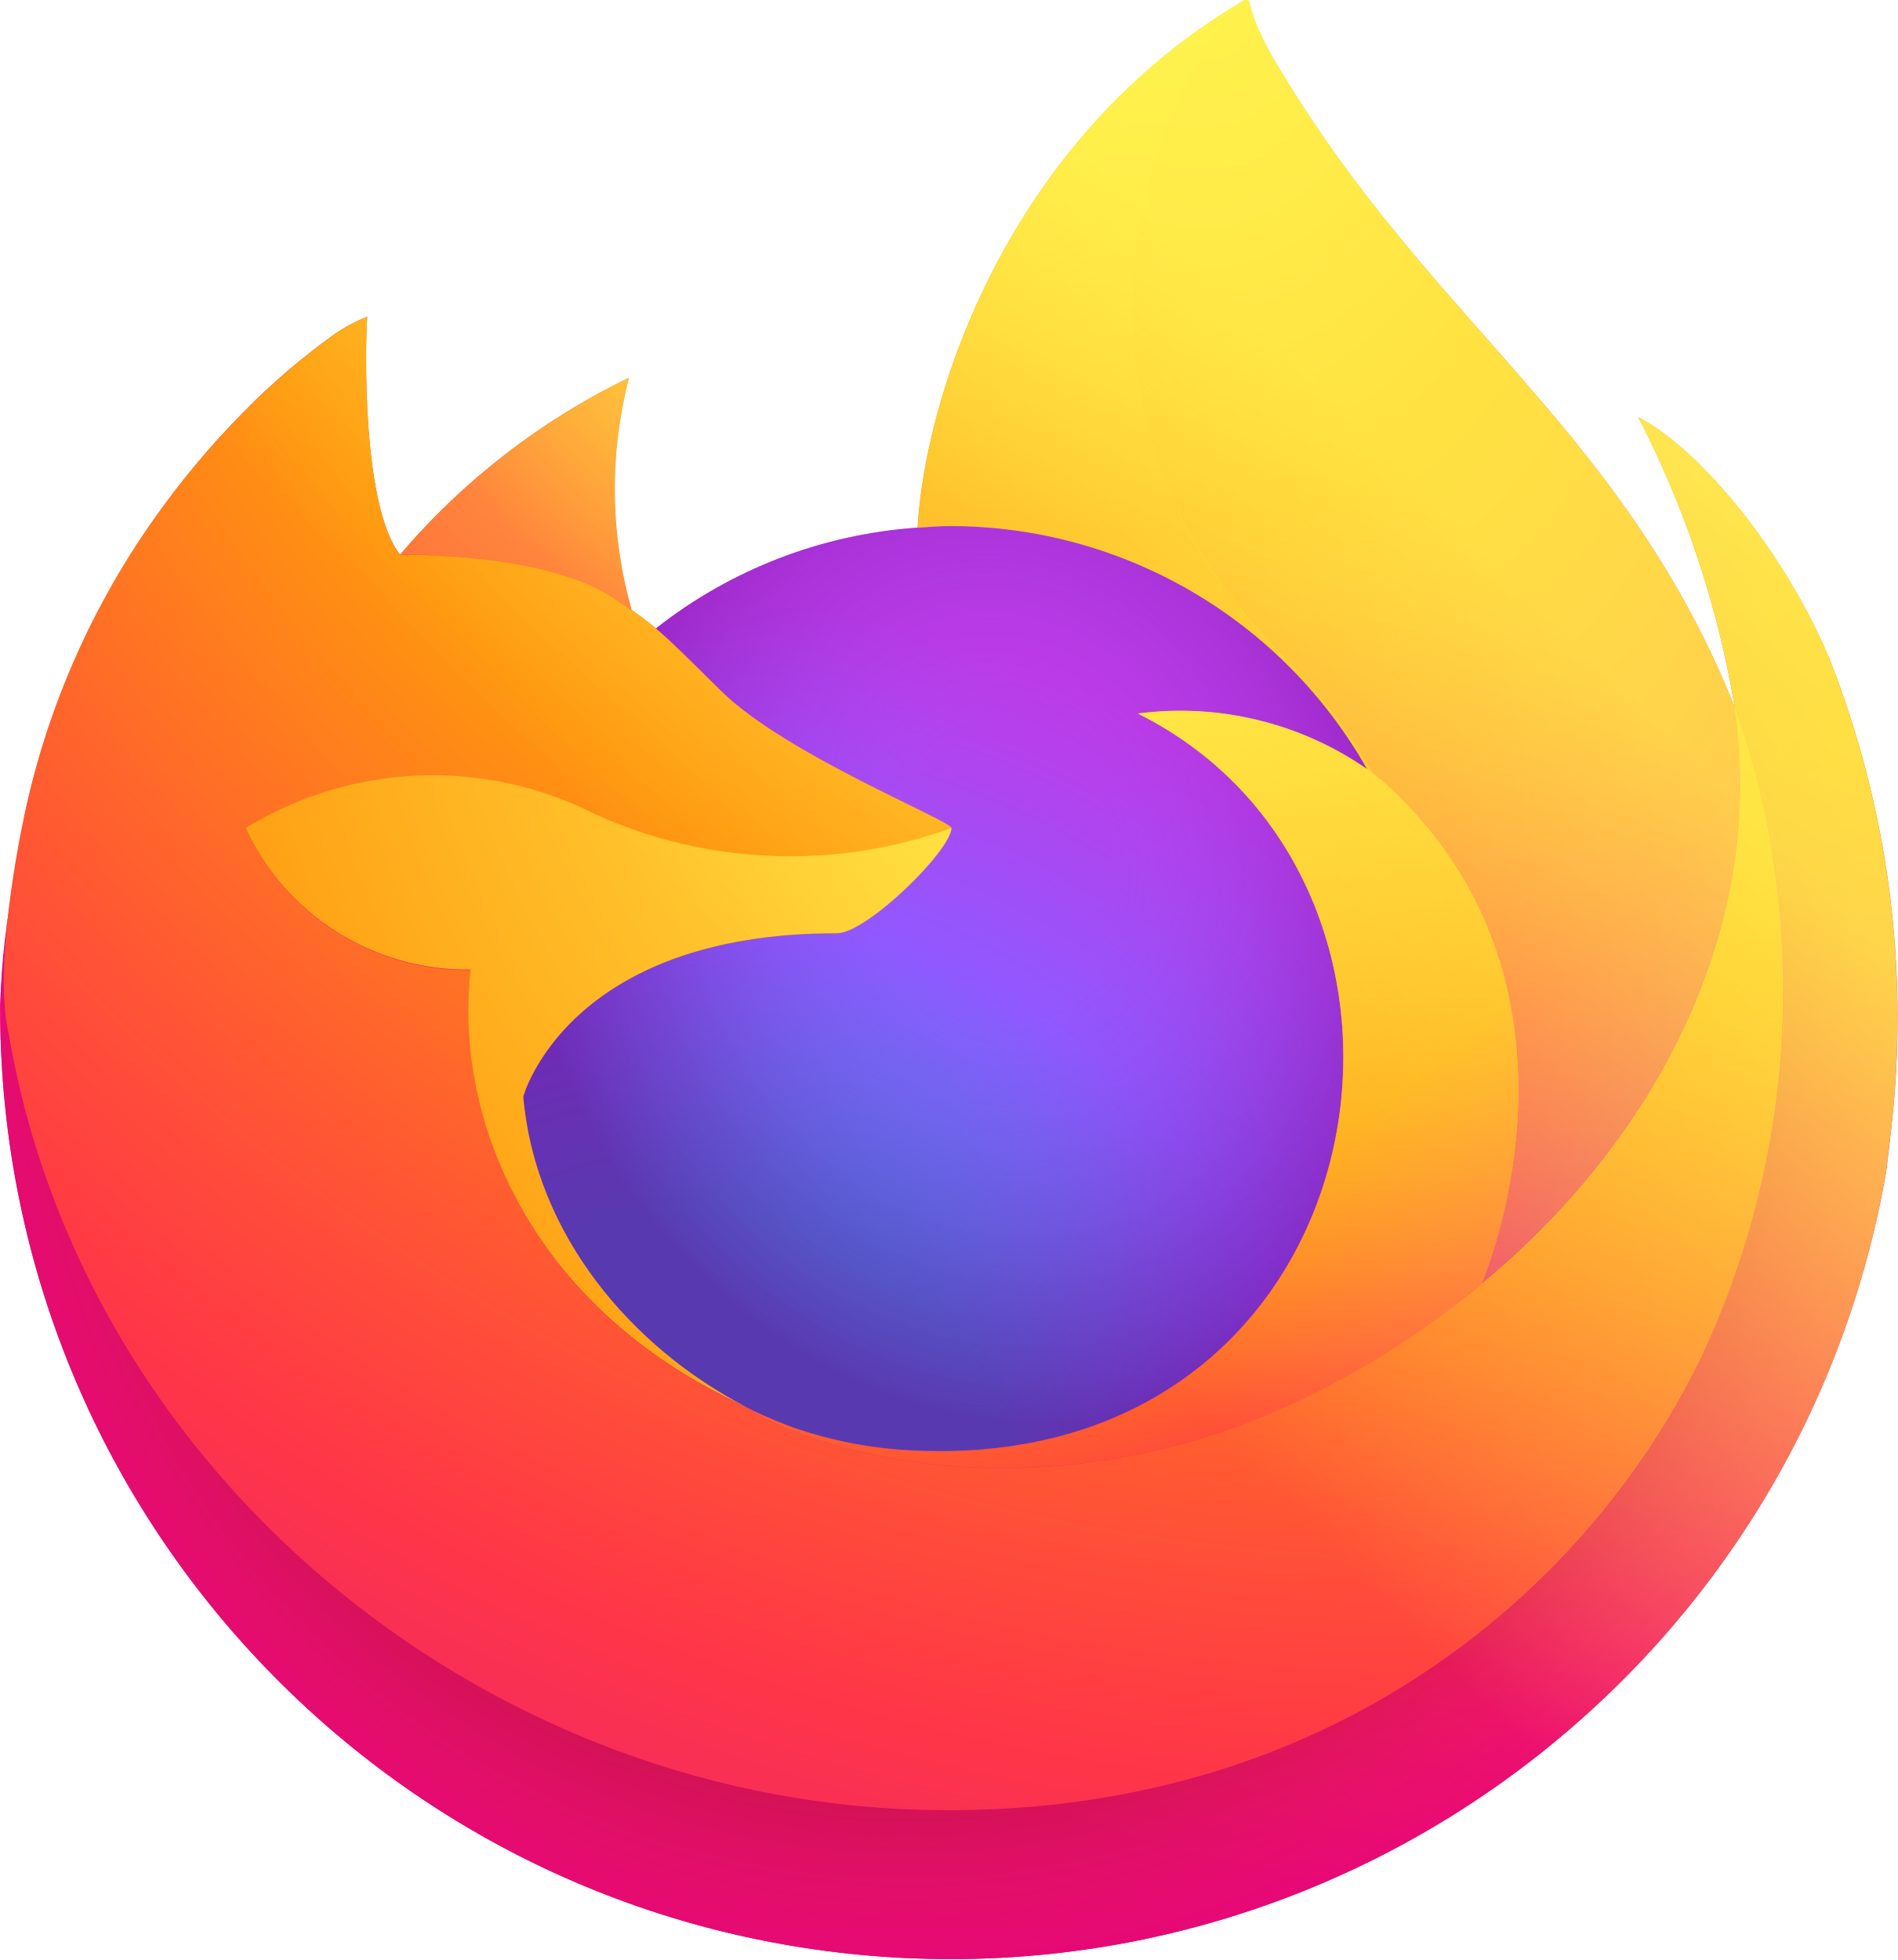
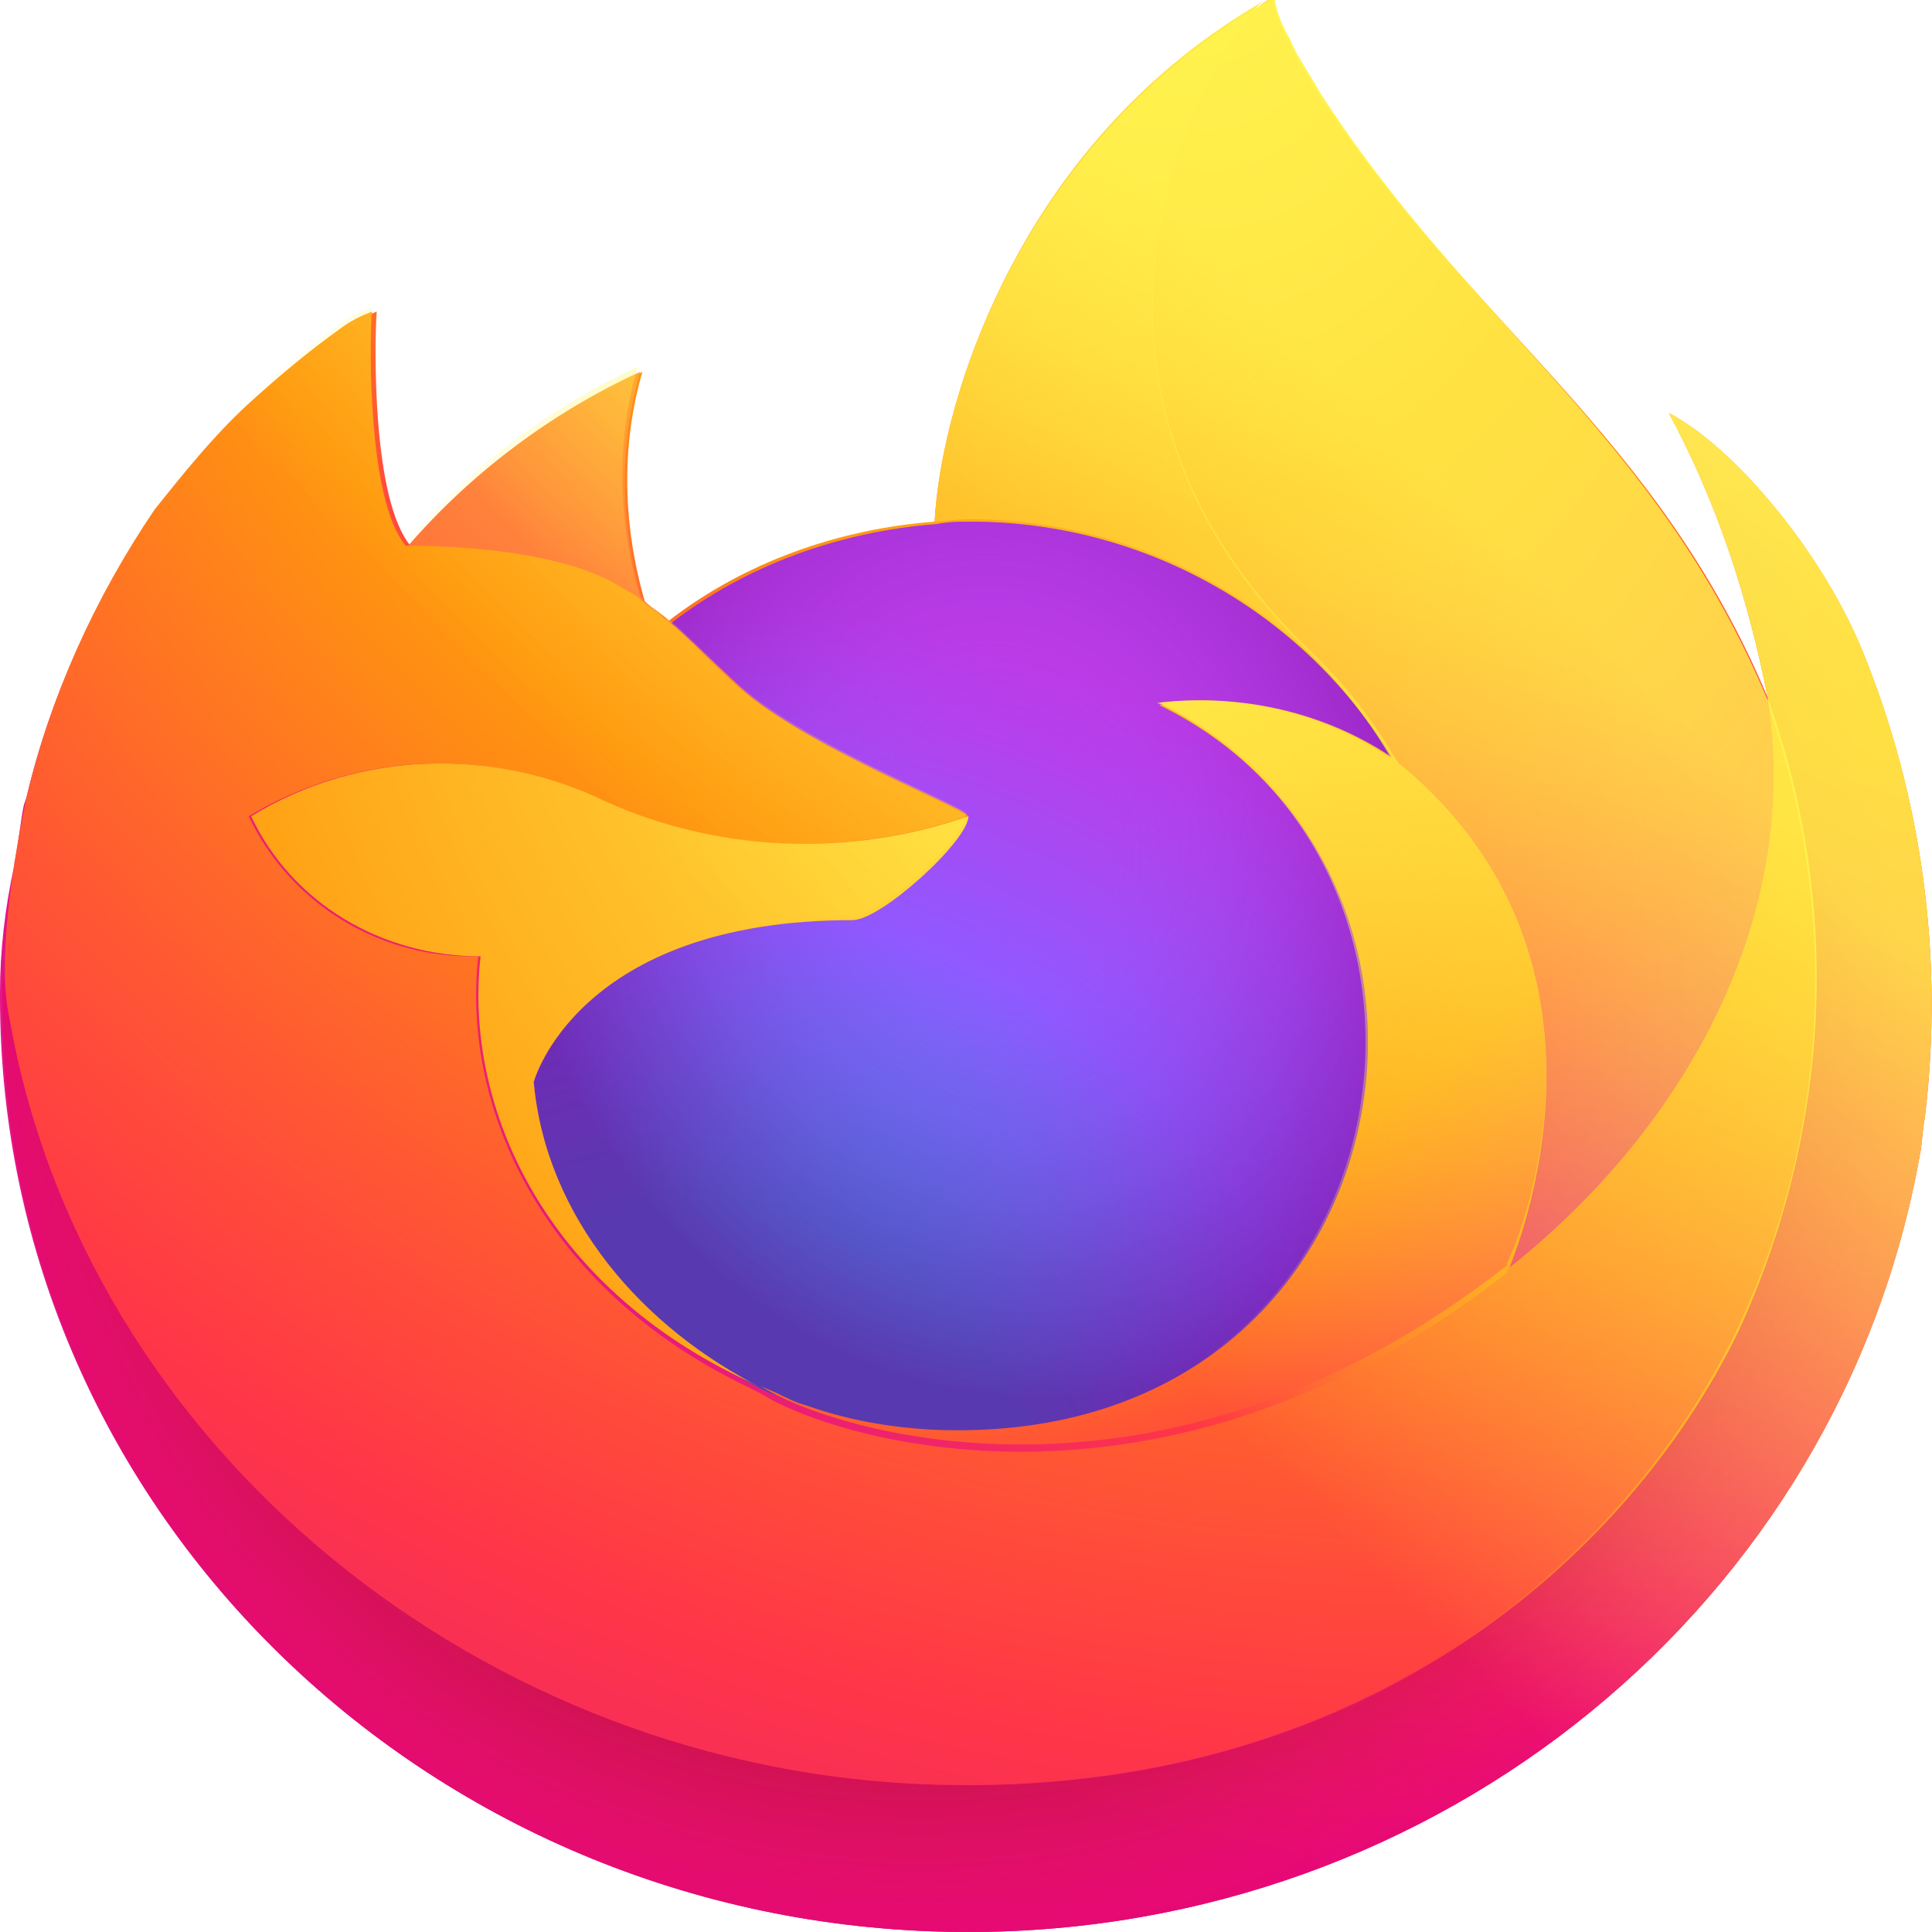
- <svg xmlns="http://www.w3.org/2000/svg" width="77.42" height="79.97" version="1.1" viewBox="0 0 77.42 79.97">
-   <defs>
-     <linearGradient id="a" x1="70.79" x2="6.447" y1="12.39" y2="74.47" gradientTransform="translate(-1.3 -.004086)" gradientUnits="userSpaceOnUse">
-       <stop stop-color="#fff44f" offset=".048" />
-       <stop stop-color="#ffe847" offset=".111" />
-       <stop stop-color="#ffc830" offset=".225" />
-       <stop stop-color="#ff980e" offset=".368" />
-       <stop stop-color="#ff8b16" offset=".401" />
-       <stop stop-color="#ff672a" offset=".462" />
-       <stop stop-color="#ff3647" offset=".534" />
-       <stop stop-color="#e31587" offset=".705" />
-     </linearGradient>
-     <radialGradient id="b" cx="-7907" cy="-8515" r="80.8" gradientTransform="translate(7974 8524)" gradientUnits="userSpaceOnUse">
-       <stop stop-color="#ffbd4f" offset=".129" />
-       <stop stop-color="#ffac31" offset=".186" />
-       <stop stop-color="#ff9d17" offset=".247" />
-       <stop stop-color="#ff980e" offset=".283" />
-       <stop stop-color="#ff563b" offset=".403" />
-       <stop stop-color="#ff3750" offset=".467" />
-       <stop stop-color="#f5156c" offset=".71" />
-       <stop stop-color="#eb0878" offset=".782" />
-       <stop stop-color="#e50080" offset=".86" />
-     </radialGradient>
-     <radialGradient id="c" cx="-7937" cy="-8482" r="80.8" gradientTransform="translate(7974 8524)" gradientUnits="userSpaceOnUse">
-       <stop stop-color="#960e18" offset=".3" />
-       <stop stop-color="#b11927" stop-opacity=".74" offset=".351" />
-       <stop stop-color="#db293d" stop-opacity=".343" offset=".435" />
-       <stop stop-color="#f5334b" stop-opacity=".094" offset=".497" />
-       <stop stop-color="#ff3750" stop-opacity="0" offset=".53" />
-     </radialGradient>
-     <radialGradient id="d" cx="-7927" cy="-8533" r="58.53" gradientTransform="translate(7974 8524)" gradientUnits="userSpaceOnUse">
-       <stop stop-color="#fff44f" offset=".132" />
-       <stop stop-color="#ffdc3e" offset=".252" />
-       <stop stop-color="#ff9d12" offset=".506" />
-       <stop stop-color="#ff980e" offset=".526" />
-     </radialGradient>
-     <radialGradient id="e" cx="-7946" cy="-8461" r="38.47" gradientTransform="translate(7974 8524)" gradientUnits="userSpaceOnUse">
-       <stop stop-color="#3a8ee6" offset=".353" />
-       <stop stop-color="#5c79f0" offset=".472" />
-       <stop stop-color="#9059ff" offset=".669" />
-       <stop stop-color="#c139e6" offset="1" />
-     </radialGradient>
-     <radialGradient id="f" cx="-7936" cy="-8492" r="20.4" gradientTransform="matrix(.972 -.235 .275 1.138 10090 7834)" gradientUnits="userSpaceOnUse">
-       <stop stop-color="#9059ff" stop-opacity="0" offset=".206" />
-       <stop stop-color="#8c4ff3" stop-opacity=".064" offset=".278" />
-       <stop stop-color="#7716a8" stop-opacity=".45" offset=".747" />
-       <stop stop-color="#6e008b" stop-opacity=".6" offset=".975" />
-     </radialGradient>
-     <radialGradient id="g" cx="-7938" cy="-8518" r="27.68" gradientTransform="translate(7974 8524)" gradientUnits="userSpaceOnUse">
-       <stop stop-color="#ffe226" offset="0" />
-       <stop stop-color="#ffdb27" offset=".121" />
-       <stop stop-color="#ffc82a" offset=".295" />
-       <stop stop-color="#ffa930" offset=".502" />
-       <stop stop-color="#ff7e37" offset=".732" />
-       <stop stop-color="#ff7139" offset=".792" />
-     </radialGradient>
-     <radialGradient id="h" cx="-7916" cy="-8536" r="118.1" gradientTransform="translate(7974 8524)" gradientUnits="userSpaceOnUse">
-       <stop stop-color="#fff44f" offset=".113" />
-       <stop stop-color="#ff980e" offset=".456" />
-       <stop stop-color="#ff5634" offset=".622" />
-       <stop stop-color="#ff3647" offset=".716" />
-       <stop stop-color="#e31587" offset=".904" />
-     </radialGradient>
-     <radialGradient id="i" cx="-7927" cy="-8523" r="86.5" gradientTransform="matrix(.105 .995 -.653 .069 -4685 8470)" gradientUnits="userSpaceOnUse">
-       <stop stop-color="#fff44f" offset="0" />
-       <stop stop-color="#ffe847" offset=".06" />
-       <stop stop-color="#ffc830" offset=".168" />
-       <stop stop-color="#ff980e" offset=".304" />
-       <stop stop-color="#ff8b16" offset=".356" />
-       <stop stop-color="#ff672a" offset=".455" />
-       <stop stop-color="#ff3647" offset=".57" />
-       <stop stop-color="#e31587" offset=".737" />
-     </radialGradient>
-     <radialGradient id="j" cx="-7938" cy="-8508" r="73.72" gradientTransform="translate(7974 8524)" gradientUnits="userSpaceOnUse">
-       <stop stop-color="#fff44f" offset=".137" />
-       <stop stop-color="#ff980e" offset=".48" />
-       <stop stop-color="#ff5634" offset=".592" />
-       <stop stop-color="#ff3647" offset=".655" />
-       <stop stop-color="#e31587" offset=".904" />
-     </radialGradient>
-     <radialGradient id="k" cx="-7919" cy="-8504" r="80.69" gradientTransform="translate(7974 8524)" gradientUnits="userSpaceOnUse">
-       <stop stop-color="#fff44f" offset=".094" />
-       <stop stop-color="#ffe141" offset=".231" />
-       <stop stop-color="#ffaf1e" offset=".509" />
-       <stop stop-color="#ff980e" offset=".626" />
-     </radialGradient>
-     <linearGradient id="l" x1="70.01" x2="15.27" y1="12.06" y2="66.81" gradientTransform="translate(-1.3 -.004086)" gradientUnits="userSpaceOnUse">
-       <stop stop-color="#fff44f" stop-opacity=".8" offset=".167" />
-       <stop stop-color="#fff44f" stop-opacity=".634" offset=".266" />
-       <stop stop-color="#fff44f" stop-opacity=".217" offset=".489" />
-       <stop stop-color="#fff44f" stop-opacity="0" offset=".6" />
-     </linearGradient>
-   </defs>
-   <path d="m74.62 26.83c-1.684-4.052-5.1-8.427-7.775-9.81a40.27 40.27 0 0 1 3.925 11.76l7e-3 0.065c-4.382-10.92-11.81-15.33-17.88-24.92-0.307-0.485-0.614-0.971-0.913-1.484-0.171-0.293-0.308-0.557-0.427-0.8a7.053 7.053 0 0 1-0.578-1.535 0.1 0.1 0 0 0-0.088-0.1 0.138 0.138 0 0 0-0.073 0c-5e-3 0-0.013 9e-3 -0.019 0.011s-0.019 0.011-0.028 0.015l0.015-0.026c-9.735 5.7-13.04 16.25-13.34 21.53a19.39 19.39 0 0 0-10.67 4.111 11.59 11.59 0 0 0-1-0.758 17.97 17.97 0 0 1-0.109-9.473 28.7 28.7 0 0 0-9.329 7.21h-0.018c-1.536-1.947-1.428-8.367-1.34-9.708a6.928 6.928 0 0 0-1.294 0.687 28.22 28.22 0 0 0-3.788 3.245 33.84 33.84 0 0 0-3.623 4.347v6e-3 -7e-3a32.73 32.73 0 0 0-5.2 11.74l-0.052 0.256c-0.073 0.341-0.336 2.049-0.381 2.42 0 0.029-6e-3 0.056-9e-3 0.085a36.94 36.94 0 0 0-0.629 5.343v0.2a38.76 38.76 0 0 0 76.95 6.554c0.065-0.5 0.118-0.995 0.176-1.5a39.86 39.86 0 0 0-2.514-19.47zm-44.67 30.34c0.181 0.087 0.351 0.181 0.537 0.264l0.027 0.017q-0.282-0.135-0.564-0.281zm8.878-23.38m31.95-4.934v-0.037l7e-3 0.041z" style="fill:url(#a)" />
-   <path d="m74.62 26.83c-1.684-4.052-5.1-8.427-7.775-9.81a40.27 40.27 0 0 1 3.925 11.76v0.037l7e-3 0.041a35.1 35.1 0 0 1-1.206 26.16c-4.442 9.531-15.19 19.3-32.02 18.82-18.18-0.515-34.2-14.01-37.19-31.68-0.545-2.787 0-4.2 0.274-6.465a28.88 28.88 0 0 0-0.623 5.348v0.2a38.76 38.76 0 0 0 76.95 6.554c0.065-0.5 0.118-0.995 0.176-1.5a39.86 39.86 0 0 0-2.514-19.47z" style="fill:url(#b)" />
-   <path d="m74.62 26.83c-1.684-4.052-5.1-8.427-7.775-9.81a40.27 40.27 0 0 1 3.925 11.76v0.037l7e-3 0.041a35.1 35.1 0 0 1-1.206 26.16c-4.442 9.531-15.19 19.3-32.02 18.82-18.18-0.515-34.2-14.01-37.19-31.68-0.545-2.787 0-4.2 0.274-6.465a28.88 28.88 0 0 0-0.623 5.348v0.2a38.76 38.76 0 0 0 76.95 6.554c0.065-0.5 0.118-0.995 0.176-1.5a39.86 39.86 0 0 0-2.514-19.47z" style="fill:url(#c)" />
-   <path d="m55.78 31.38c0.084 0.059 0.162 0.118 0.241 0.177a21.1 21.1 0 0 0-3.6-4.695c-12.05-12.05-3.157-26.12-1.658-26.84l0.015-0.022c-9.735 5.7-13.04 16.25-13.34 21.53 0.452-0.031 0.9-0.069 1.362-0.069a19.56 19.56 0 0 1 16.98 9.917z" style="fill:url(#d)" />
-   <path d="m38.82 33.79c-0.064 0.964-3.47 4.289-4.661 4.289-11.02 0-12.81 6.667-12.81 6.667 0.488 5.614 4.4 10.24 9.129 12.68 0.216 0.112 0.435 0.213 0.654 0.312q0.569 0.252 1.138 0.466a17.24 17.24 0 0 0 5.043 0.973c19.32 0.906 23.06-23.1 9.119-30.07a13.38 13.38 0 0 1 9.345 2.269 19.56 19.56 0 0 0-16.98-9.917c-0.46 0-0.91 0.038-1.362 0.069a19.39 19.39 0 0 0-10.67 4.111c0.591 0.5 1.258 1.168 2.663 2.553 2.63 2.591 9.375 5.275 9.39 5.59z" style="fill:url(#e)" />
-   <path d="m38.82 33.79c-0.064 0.964-3.47 4.289-4.661 4.289-11.02 0-12.81 6.667-12.81 6.667 0.488 5.614 4.4 10.24 9.129 12.68 0.216 0.112 0.435 0.213 0.654 0.312q0.569 0.252 1.138 0.466a17.24 17.24 0 0 0 5.043 0.973c19.32 0.906 23.06-23.1 9.119-30.07a13.38 13.38 0 0 1 9.345 2.269 19.56 19.56 0 0 0-16.98-9.917c-0.46 0-0.91 0.038-1.362 0.069a19.39 19.39 0 0 0-10.67 4.111c0.591 0.5 1.258 1.168 2.663 2.553 2.63 2.591 9.375 5.275 9.39 5.59z" style="fill:url(#f)" />
-   <path d="m24.96 24.36c0.314 0.2 0.573 0.374 0.8 0.531a17.97 17.97 0 0 1-0.109-9.473 28.7 28.7 0 0 0-9.329 7.21c0.189-5e-3 5.811-0.106 8.638 1.732z" style="fill:url(#g)" />
-   <path d="m0.354 42.16c2.991 17.67 19.01 31.17 37.19 31.68 16.83 0.476 27.58-9.294 32.02-18.82a35.1 35.1 0 0 0 1.206-26.16v-0.037c0-0.029-6e-3 -0.046 0-0.037l7e-3 0.065c1.375 8.977-3.191 17.67-10.33 23.56l-0.022 0.05c-13.91 11.33-27.22 6.834-29.91 5q-0.282-0.135-0.564-0.281c-8.109-3.876-11.46-11.26-10.74-17.6a9.953 9.953 0 0 1-9.181-5.775 14.62 14.62 0 0 1 14.25-0.572 19.3 19.3 0 0 0 14.55 0.572c-0.015-0.315-6.76-3-9.39-5.59-1.405-1.385-2.072-2.052-2.663-2.553a11.59 11.59 0 0 0-1-0.758c-0.23-0.157-0.489-0.327-0.8-0.531-2.827-1.838-8.449-1.737-8.635-1.732h-0.018c-1.536-1.947-1.428-8.367-1.34-9.708a6.928 6.928 0 0 0-1.294 0.687 28.22 28.22 0 0 0-3.788 3.245 33.84 33.84 0 0 0-3.638 4.337v6e-3 -7e-3a32.73 32.73 0 0 0-5.2 11.74c-0.019 0.079-1.396 6.099-0.717 9.221z" style="fill:url(#h)" />
-   <path d="m52.42 26.86a21.1 21.1 0 0 1 3.6 4.7c0.213 0.161 0.412 0.321 0.581 0.476 8.787 8.1 4.183 19.55 3.84 20.36 7.138-5.881 11.7-14.58 10.33-23.56-4.384-10.93-11.82-15.34-17.88-24.93-0.307-0.485-0.614-0.971-0.913-1.484-0.171-0.293-0.308-0.557-0.427-0.8a7.053 7.053 0 0 1-0.578-1.535 0.1 0.1 0 0 0-0.088-0.1 0.138 0.138 0 0 0-0.073 0c-5e-3 0-0.013 9e-3 -0.019 0.011s-0.019 0.011-0.028 0.015c-1.499 0.711-10.39 14.79 1.66 26.83z" style="fill:url(#i)" />
-   <path d="m56.6 32.04c-0.169-0.155-0.368-0.315-0.581-0.476-0.079-0.059-0.157-0.118-0.241-0.177a13.38 13.38 0 0 0-9.345-2.269c13.94 6.97 10.2 30.97-9.119 30.07a17.24 17.24 0 0 1-5.043-0.973q-0.569-0.213-1.138-0.466c-0.219-0.1-0.438-0.2-0.654-0.312l0.027 0.017c2.694 1.839 16 6.332 29.91-5l0.022-0.05c0.347-0.81 4.951-12.26-3.84-20.36z" style="fill:url(#j)" />
-   <path d="m21.35 44.74s1.789-6.667 12.81-6.667c1.191 0 4.6-3.325 4.661-4.289a19.3 19.3 0 0 1-14.55-0.572 14.62 14.62 0 0 0-14.25 0.572 9.953 9.953 0 0 0 9.181 5.775c-0.718 6.337 2.632 13.72 10.74 17.6 0.181 0.087 0.351 0.181 0.537 0.264-4.733-2.445-8.641-7.069-9.129-12.68z" style="fill:url(#k)" />
-   <path d="m74.62 26.83c-1.684-4.052-5.1-8.427-7.775-9.81a40.27 40.27 0 0 1 3.925 11.76l7e-3 0.065c-4.382-10.92-11.81-15.33-17.88-24.92-0.307-0.485-0.614-0.971-0.913-1.484-0.171-0.293-0.308-0.557-0.427-0.8a7.053 7.053 0 0 1-0.578-1.535 0.1 0.1 0 0 0-0.088-0.1 0.138 0.138 0 0 0-0.073 0c-5e-3 0-0.013 9e-3 -0.019 0.011s-0.019 0.011-0.028 0.015l0.015-0.026c-9.735 5.7-13.04 16.25-13.34 21.53 0.452-0.031 0.9-0.069 1.362-0.069a19.56 19.56 0 0 1 16.98 9.917 13.38 13.38 0 0 0-9.345-2.269c13.94 6.97 10.2 30.97-9.119 30.07a17.24 17.24 0 0 1-5.043-0.973q-0.569-0.213-1.138-0.466c-0.219-0.1-0.438-0.2-0.654-0.312l0.027 0.017q-0.282-0.135-0.564-0.281c0.181 0.087 0.351 0.181 0.537 0.264-4.733-2.446-8.641-7.07-9.129-12.68 0 0 1.789-6.667 12.81-6.667 1.191 0 4.6-3.325 4.661-4.289-0.015-0.315-6.76-3-9.39-5.59-1.405-1.385-2.072-2.052-2.663-2.553a11.59 11.59 0 0 0-1-0.758 17.97 17.97 0 0 1-0.109-9.473 28.7 28.7 0 0 0-9.329 7.21h-0.018c-1.536-1.947-1.428-8.367-1.34-9.708a6.928 6.928 0 0 0-1.294 0.687 28.22 28.22 0 0 0-3.788 3.245 33.84 33.84 0 0 0-3.623 4.347v6e-3 -7e-3a32.73 32.73 0 0 0-5.2 11.74l-0.052 0.256c-0.073 0.341-0.4 2.073-0.447 2.445v0a45.09 45.09 0 0 0-0.572 5.403v0.2a38.76 38.76 0 0 0 76.95 6.554c0.065-0.5 0.118-0.995 0.176-1.5a39.86 39.86 0 0 0-2.514-19.47zm-3.845 1.991 7e-3 0.041z" style="fill:url(#l)" />
+ <svg xmlns="http://www.w3.org/2000/svg" viewBox="0 0 80 80" style="enable-background:new 0 0 80 80" xml:space="preserve">
+   <linearGradient id="a" gradientUnits="userSpaceOnUse" x1="72.657" y1="63.385" x2="7.104" y2=".137" gradientTransform="matrix(1 0 0 -1 -1.3 75.206)">
+     <stop offset=".048" style="stop-color:#fff44f" />
+     <stop offset=".111" style="stop-color:#ffe847" />
+     <stop offset=".225" style="stop-color:#ffc830" />
+     <stop offset=".368" style="stop-color:#ff980e" />
+     <stop offset=".401" style="stop-color:#ff8b16" />
+     <stop offset=".462" style="stop-color:#ff672a" />
+     <stop offset=".534" style="stop-color:#ff3647" />
+     <stop offset=".705" style="stop-color:#e31587" />
+   </linearGradient>
+   <path d="M77.1 26.9c-1.7-4.1-5.3-8.4-8-9.8 2 3.7 3.3 7.7 4.1 11.8v.1C68.6 18 60.9 13.5 54.7 3.9l-.9-1.5c-.2-.3-.3-.6-.4-.8-.3-.5-.5-1-.6-1.5 0-.1 0-.1-.1-.1h-.1C42.4 5.7 39 16.3 38.7 21.6c-4 .3-7.9 1.7-11 4.1-.3-.3-.7-.5-1-.8-.9-3.1-1-6.4-.1-9.5-3.7 1.7-7 4.2-9.6 7.2-1.6-1.9-1.5-8.4-1.4-9.7-.5.2-.9.4-1.3.7-1.4 1-2.7 2.1-3.9 3.2-1.4 1.3-2.6 2.8-3.7 4.3-2.8 3.7-4.6 7.7-5.6 11.9l-.1.3c-.1.3-.3 2.1-.4 2.4v.1c-.4 1.8-.6 3.6-.6 5.3v.2C0 62.7 18 80 40.1 80c19.5 0 36.1-13.6 39.4-32.2.1-.5.1-1 .2-1.5.8-6.6-.1-13.3-2.6-19.4zM30.9 57.2l.6.3-.6-.3zm42.2-28.3z" style="fill:url(#a)" />
+   <radialGradient id="b" cx="-7905.715" cy="8590.171" r="80.8" gradientTransform="matrix(1.0333 0 0 -1.0005 8238.123 8603.77)" gradientUnits="userSpaceOnUse">
+     <stop offset=".129" style="stop-color:#ffbd4f" />
+     <stop offset=".186" style="stop-color:#ffac31" />
+     <stop offset=".247" style="stop-color:#ff9d17" />
+     <stop offset=".283" style="stop-color:#ff980e" />
+     <stop offset=".403" style="stop-color:#ff563b" />
+     <stop offset=".467" style="stop-color:#ff3750" />
+     <stop offset=".71" style="stop-color:#f5156c" />
+     <stop offset=".782" style="stop-color:#eb0878" />
+     <stop offset=".86" style="stop-color:#e50080" />
+   </radialGradient>
+   <path d="M77.1 26.9c-1.7-4.1-5.3-8.4-8-9.8 2 3.7 3.3 7.7 4.1 11.8 3.1 8.6 2.6 17.9-1.2 26.2-4.6 9.5-15.7 19.3-33.1 18.8C20 73.4 3.5 59.9.4 42.2c-.6-2.8 0-4.2.3-6.5-.4 1.8-.6 3.6-.6 5.4v.2C0 62.7 18 80 40.1 80c19.5 0 36.1-13.6 39.4-32.2.1-.5.1-1 .2-1.5.8-6.6-.1-13.3-2.6-19.4z" style="fill:url(#b)" />
+   <radialGradient id="c" cx="-7935.715" cy="8557.171" r="80.8" gradientTransform="matrix(1.0333 0 0 -1.0005 8238.123 8603.77)" gradientUnits="userSpaceOnUse">
+     <stop offset=".3" style="stop-color:#960e18" />
+     <stop offset=".351" style="stop-color:#b11927;stop-opacity:.74" />
+     <stop offset=".435" style="stop-color:#db293d;stop-opacity:.343" />
+     <stop offset=".497" style="stop-color:#f5334b;stop-opacity:9.400000e-02" />
+     <stop offset=".53" style="stop-color:#ff3750;stop-opacity:0" />
+   </radialGradient>
+   <path d="M77.1 26.9c-1.7-4.1-5.3-8.4-8-9.8 2 3.7 3.3 7.7 4.1 11.8 3.1 8.6 2.6 17.9-1.2 26.2-4.6 9.5-15.7 19.3-33.1 18.8C20 73.4 3.5 59.9.4 42.2c-.6-2.8 0-4.2.3-6.5-.4 1.8-.6 3.6-.6 5.4v.2C0 62.7 18 80 40.1 80c19.5 0 36.1-13.6 39.4-32.2.1-.5.1-1 .2-1.5.8-6.6-.1-13.3-2.6-19.4z" style="fill:url(#c)" />
+   <radialGradient id="d" cx="-7925.715" cy="8608.171" r="58.53" gradientTransform="matrix(1.0333 0 0 -1.0005 8238.123 8603.77)" gradientUnits="userSpaceOnUse">
+     <stop offset=".132" style="stop-color:#fff44f" />
+     <stop offset=".252" style="stop-color:#ffdc3e" />
+     <stop offset=".506" style="stop-color:#ff9d12" />
+     <stop offset=".526" style="stop-color:#ff980e" />
+   </radialGradient>
+   <path d="M57.6 31.4c.1.1.2.1.2.2-1-1.7-2.3-3.3-3.7-4.7C41.7 14.8 50.9.8 52.4 0 42.4 5.7 39 16.3 38.7 21.6c.5 0 .9-.1 1.4-.1 7.3 0 14 3.8 17.5 9.9z" style="fill:url(#d)" />
+   <radialGradient id="e" cx="-7944.715" cy="8536.171" r="38.47" gradientTransform="matrix(1.0333 0 0 -1.0005 8238.123 8603.77)" gradientUnits="userSpaceOnUse">
+     <stop offset=".353" style="stop-color:#3a8ee6" />
+     <stop offset=".472" style="stop-color:#5c79f0" />
+     <stop offset=".669" style="stop-color:#9059ff" />
+     <stop offset="1" style="stop-color:#c139e6" />
+   </radialGradient>
+   <path d="M40.1 33.8c-.1 1-3.6 4.3-4.8 4.3-11.4 0-13.2 6.7-13.2 6.7.5 5.6 4.5 10.2 9.4 12.7.2.1.4.2.7.3.4.2.8.3 1.2.5 1.7.6 3.4.9 5.2 1 20 .9 23.8-23.1 9.4-30.1 3.4-.4 6.8.4 9.7 2.3-3.6-6.1-10.3-9.9-17.5-9.9-.5 0-.9 0-1.4.1-4 .3-7.9 1.7-11 4.1.6.5 1.3 1.2 2.8 2.6 2.5 2.4 9.5 5.1 9.5 5.4z" style="fill:url(#e)" />
+   <radialGradient id="f" cx="-8029.628" cy="8551.123" r="20.4" gradientTransform="matrix(1.0044 -.2351 -.2842 -1.1386 10536.728 7883.495)" gradientUnits="userSpaceOnUse">
+     <stop offset=".206" style="stop-color:#9059ff;stop-opacity:0" />
+     <stop offset=".278" style="stop-color:#8c4ff3;stop-opacity:6.400000e-02" />
+     <stop offset=".747" style="stop-color:#7716a8;stop-opacity:.45" />
+     <stop offset=".975" style="stop-color:#6e008b;stop-opacity:.6" />
+   </radialGradient>
+   <path d="M40.1 33.8c-.1 1-3.6 4.3-4.8 4.3-11.4 0-13.2 6.7-13.2 6.7.5 5.6 4.5 10.2 9.4 12.7.2.1.4.2.7.3.4.2.8.3 1.2.5 1.7.6 3.4.9 5.2 1 20 .9 23.8-23.1 9.4-30.1 3.4-.4 6.8.4 9.7 2.3-3.6-6.1-10.3-9.9-17.5-9.9-.5 0-.9 0-1.4.1-4 .3-7.9 1.7-11 4.1.6.5 1.3 1.2 2.8 2.6 2.5 2.4 9.5 5.1 9.5 5.4z" style="fill:url(#f)" />
+   <radialGradient id="g" cx="-7936.715" cy="8593.171" r="27.68" gradientTransform="matrix(1.0333 0 0 -1.0005 8238.123 8603.77)" gradientUnits="userSpaceOnUse">
+     <stop offset="0" style="stop-color:#ffe226" />
+     <stop offset=".121" style="stop-color:#ffdb27" />
+     <stop offset=".295" style="stop-color:#ffc82a" />
+     <stop offset=".502" style="stop-color:#ffa930" />
+     <stop offset=".732" style="stop-color:#ff7e37" />
+     <stop offset=".792" style="stop-color:#ff7139" />
+   </radialGradient>
+   <path d="M25.8 24.4c.3.2.6.4.8.5-.9-3.1-1-6.4-.1-9.5-3.7 1.7-7 4.2-9.6 7.2.2.1 6 0 8.9 1.8z" style="fill:url(#g)" />
+   <radialGradient id="h" cx="-7914.715" cy="8611.171" r="118.1" gradientTransform="matrix(1.0333 0 0 -1.0005 8238.123 8603.77)" gradientUnits="userSpaceOnUse">
+     <stop offset=".113" style="stop-color:#fff44f" />
+     <stop offset=".456" style="stop-color:#ff980e" />
+     <stop offset=".622" style="stop-color:#ff5634" />
+     <stop offset=".716" style="stop-color:#ff3647" />
+     <stop offset=".904" style="stop-color:#e31587" />
+   </radialGradient>
+   <path d="M.4 42.2C3.5 59.9 20 73.4 38.8 73.9c17.4.5 28.5-9.3 33.1-18.8 3.9-8.2 4.3-17.6 1.2-26.2v.1c1.4 9-3.3 17.7-10.7 23.6v.1C48 64 34.3 59.5 31.5 57.7l-.6-.3c-8.3-4-11.8-11.4-11.1-17.8-4.1.1-7.8-2.2-9.5-5.8 4.5-2.7 10-2.9 14.7-.6 4.7 2.1 10.1 2.3 15 .6 0-.3-7-3-9.7-5.6-1.5-1.4-2.1-2.1-2.8-2.6-.3-.3-.7-.5-1-.8-.2-.2-.5-.3-.8-.5-2.9-1.8-8.7-1.7-8.9-1.7-1.6-1.9-1.5-8.4-1.4-9.7-.5.2-.9.4-1.3.7-1.4 1-2.7 2.1-3.9 3.2-1.4 1.3-2.6 2.8-3.8 4.3-2.5 3.7-4.3 7.7-5.3 11.9 0 .1-1.4 6.1-.7 9.2z" style="fill:url(#h)" />
+   <radialGradient id="i" cx="-7912.327" cy="9479.543" r="86.5" gradientTransform="matrix(.1085 .9955 .6747 -.06904 -5487.977 8525.96)" gradientUnits="userSpaceOnUse">
+     <stop offset="0" style="stop-color:#fff44f" />
+     <stop offset=".06" style="stop-color:#ffe847" />
+     <stop offset=".168" style="stop-color:#ffc830" />
+     <stop offset=".304" style="stop-color:#ff980e" />
+     <stop offset=".356" style="stop-color:#ff8b16" />
+     <stop offset=".455" style="stop-color:#ff672a" />
+     <stop offset=".57" style="stop-color:#ff3647" />
+     <stop offset=".737" style="stop-color:#e31587" />
+   </radialGradient>
+   <path d="M54.2 26.9c1.5 1.4 2.7 3 3.7 4.7.2.2.4.3.6.5 9.1 8.1 4.3 19.6 4 20.4 7.4-5.9 12.1-14.6 10.7-23.6-4.6-11-12.3-15.4-18.6-25l-.9-1.5c-.2-.3-.3-.6-.4-.8-.3-.5-.5-1-.6-1.5 0-.1 0-.1-.1-.1h-.1c-1.6.7-10.8 14.8 1.7 26.9z" style="fill:url(#i)" />
+   <radialGradient id="j" cx="-7936.715" cy="8583.171" r="73.72" gradientTransform="matrix(1.0333 0 0 -1.0005 8238.123 8603.77)" gradientUnits="userSpaceOnUse">
+     <stop offset=".137" style="stop-color:#fff44f" />
+     <stop offset=".48" style="stop-color:#ff980e" />
+     <stop offset=".592" style="stop-color:#ff5634" />
+     <stop offset=".655" style="stop-color:#ff3647" />
+     <stop offset=".904" style="stop-color:#e31587" />
+   </radialGradient>
+   <path d="M58.5 32.1c-.2-.2-.4-.3-.6-.5-.1-.1-.2-.1-.2-.2-2.8-1.9-6.3-2.7-9.7-2.3 14.4 7 10.5 31-9.4 30.1-1.8-.1-3.5-.4-5.2-1-.4-.1-.8-.3-1.2-.5-.2-.1-.5-.2-.7-.3 2.8 1.8 16.5 6.3 30.9-5v-.1c.4-.7 5.2-12.1-3.9-20.2z" style="fill:url(#j)" />
+   <radialGradient id="k" cx="-7917.715" cy="8579.171" r="80.69" gradientTransform="matrix(1.0333 0 0 -1.0005 8238.123 8603.77)" gradientUnits="userSpaceOnUse">
+     <stop offset=".094" style="stop-color:#fff44f" />
+     <stop offset=".231" style="stop-color:#ffe141" />
+     <stop offset=".509" style="stop-color:#ffaf1e" />
+     <stop offset=".626" style="stop-color:#ff980e" />
+   </radialGradient>
+   <path d="M22.1 44.8s1.8-6.7 13.2-6.7c1.2 0 4.8-3.3 4.8-4.3-4.9 1.7-10.3 1.5-15-.6-4.7-2.3-10.3-2.1-14.7.6 1.7 3.6 5.4 5.8 9.5 5.8-.7 6.3 2.7 13.7 11.1 17.6l.6.3c-5-2.5-9-7.1-9.5-12.7z" style="fill:url(#k)" />
+   <linearGradient id="l" gradientUnits="userSpaceOnUse" x1="71.579" y1="63.425" x2="16.103" y2="7.939" gradientTransform="matrix(1 0 0 -1 -1.3 75.206)">
+     <stop offset=".167" style="stop-color:#fff44f;stop-opacity:.8" />
+     <stop offset=".266" style="stop-color:#fff44f;stop-opacity:.634" />
+     <stop offset=".489" style="stop-color:#fff44f;stop-opacity:.217" />
+     <stop offset=".6" style="stop-color:#fff44f;stop-opacity:0" />
+   </linearGradient>
+   <path d="M77.1 26.9c-1.7-4.1-5.3-8.4-8-9.8 2 3.7 3.3 7.7 4.1 11.8v.1C68.6 18 60.9 13.5 54.7 3.9l-.9-1.5c-.2-.3-.3-.6-.4-.8-.3-.5-.5-1-.6-1.5 0-.1 0-.1-.1-.1h-.1C42.4 5.7 39 16.3 38.7 21.6c.5 0 .9-.1 1.4-.1 7.3 0 14 3.8 17.5 9.9-2.8-1.9-6.3-2.7-9.7-2.3 14.4 7 10.5 31-9.4 30.1-1.8-.1-3.5-.4-5.2-1-.4-.1-.8-.3-1.2-.5-.2-.1-.5-.2-.7-.3l-.6-.3.6.3c-4.9-2.4-8.9-7.1-9.4-12.7 0 0 1.8-6.7 13.2-6.7 1.2 0 4.8-3.3 4.8-4.3 0-.3-7-3-9.7-5.6-1.5-1.4-2.1-2.1-2.8-2.6-.3-.3-.7-.5-1-.8-.9-3.1-1-6.4-.1-9.5-3.7 1.7-7 4.2-9.6 7.2-1.6-1.9-1.5-8.4-1.4-9.7-.5.2-.9.4-1.3.7-1.4 1-2.7 2.1-3.9 3.2-1.4 1.3-2.6 2.8-3.7 4.3-2.6 3.9-4.4 7.9-5.4 12.1l-.1.3c-.1.3-.4 2.1-.5 2.4-.3 1.8-.5 3.6-.6 5.4v.2C0 62.7 18 80 40.1 80c19.5 0 36.1-13.6 39.4-32.2.1-.5.1-1 .2-1.5.8-6.6-.1-13.3-2.6-19.4zm-4 2z" style="fill:url(#l)" />
</svg>
